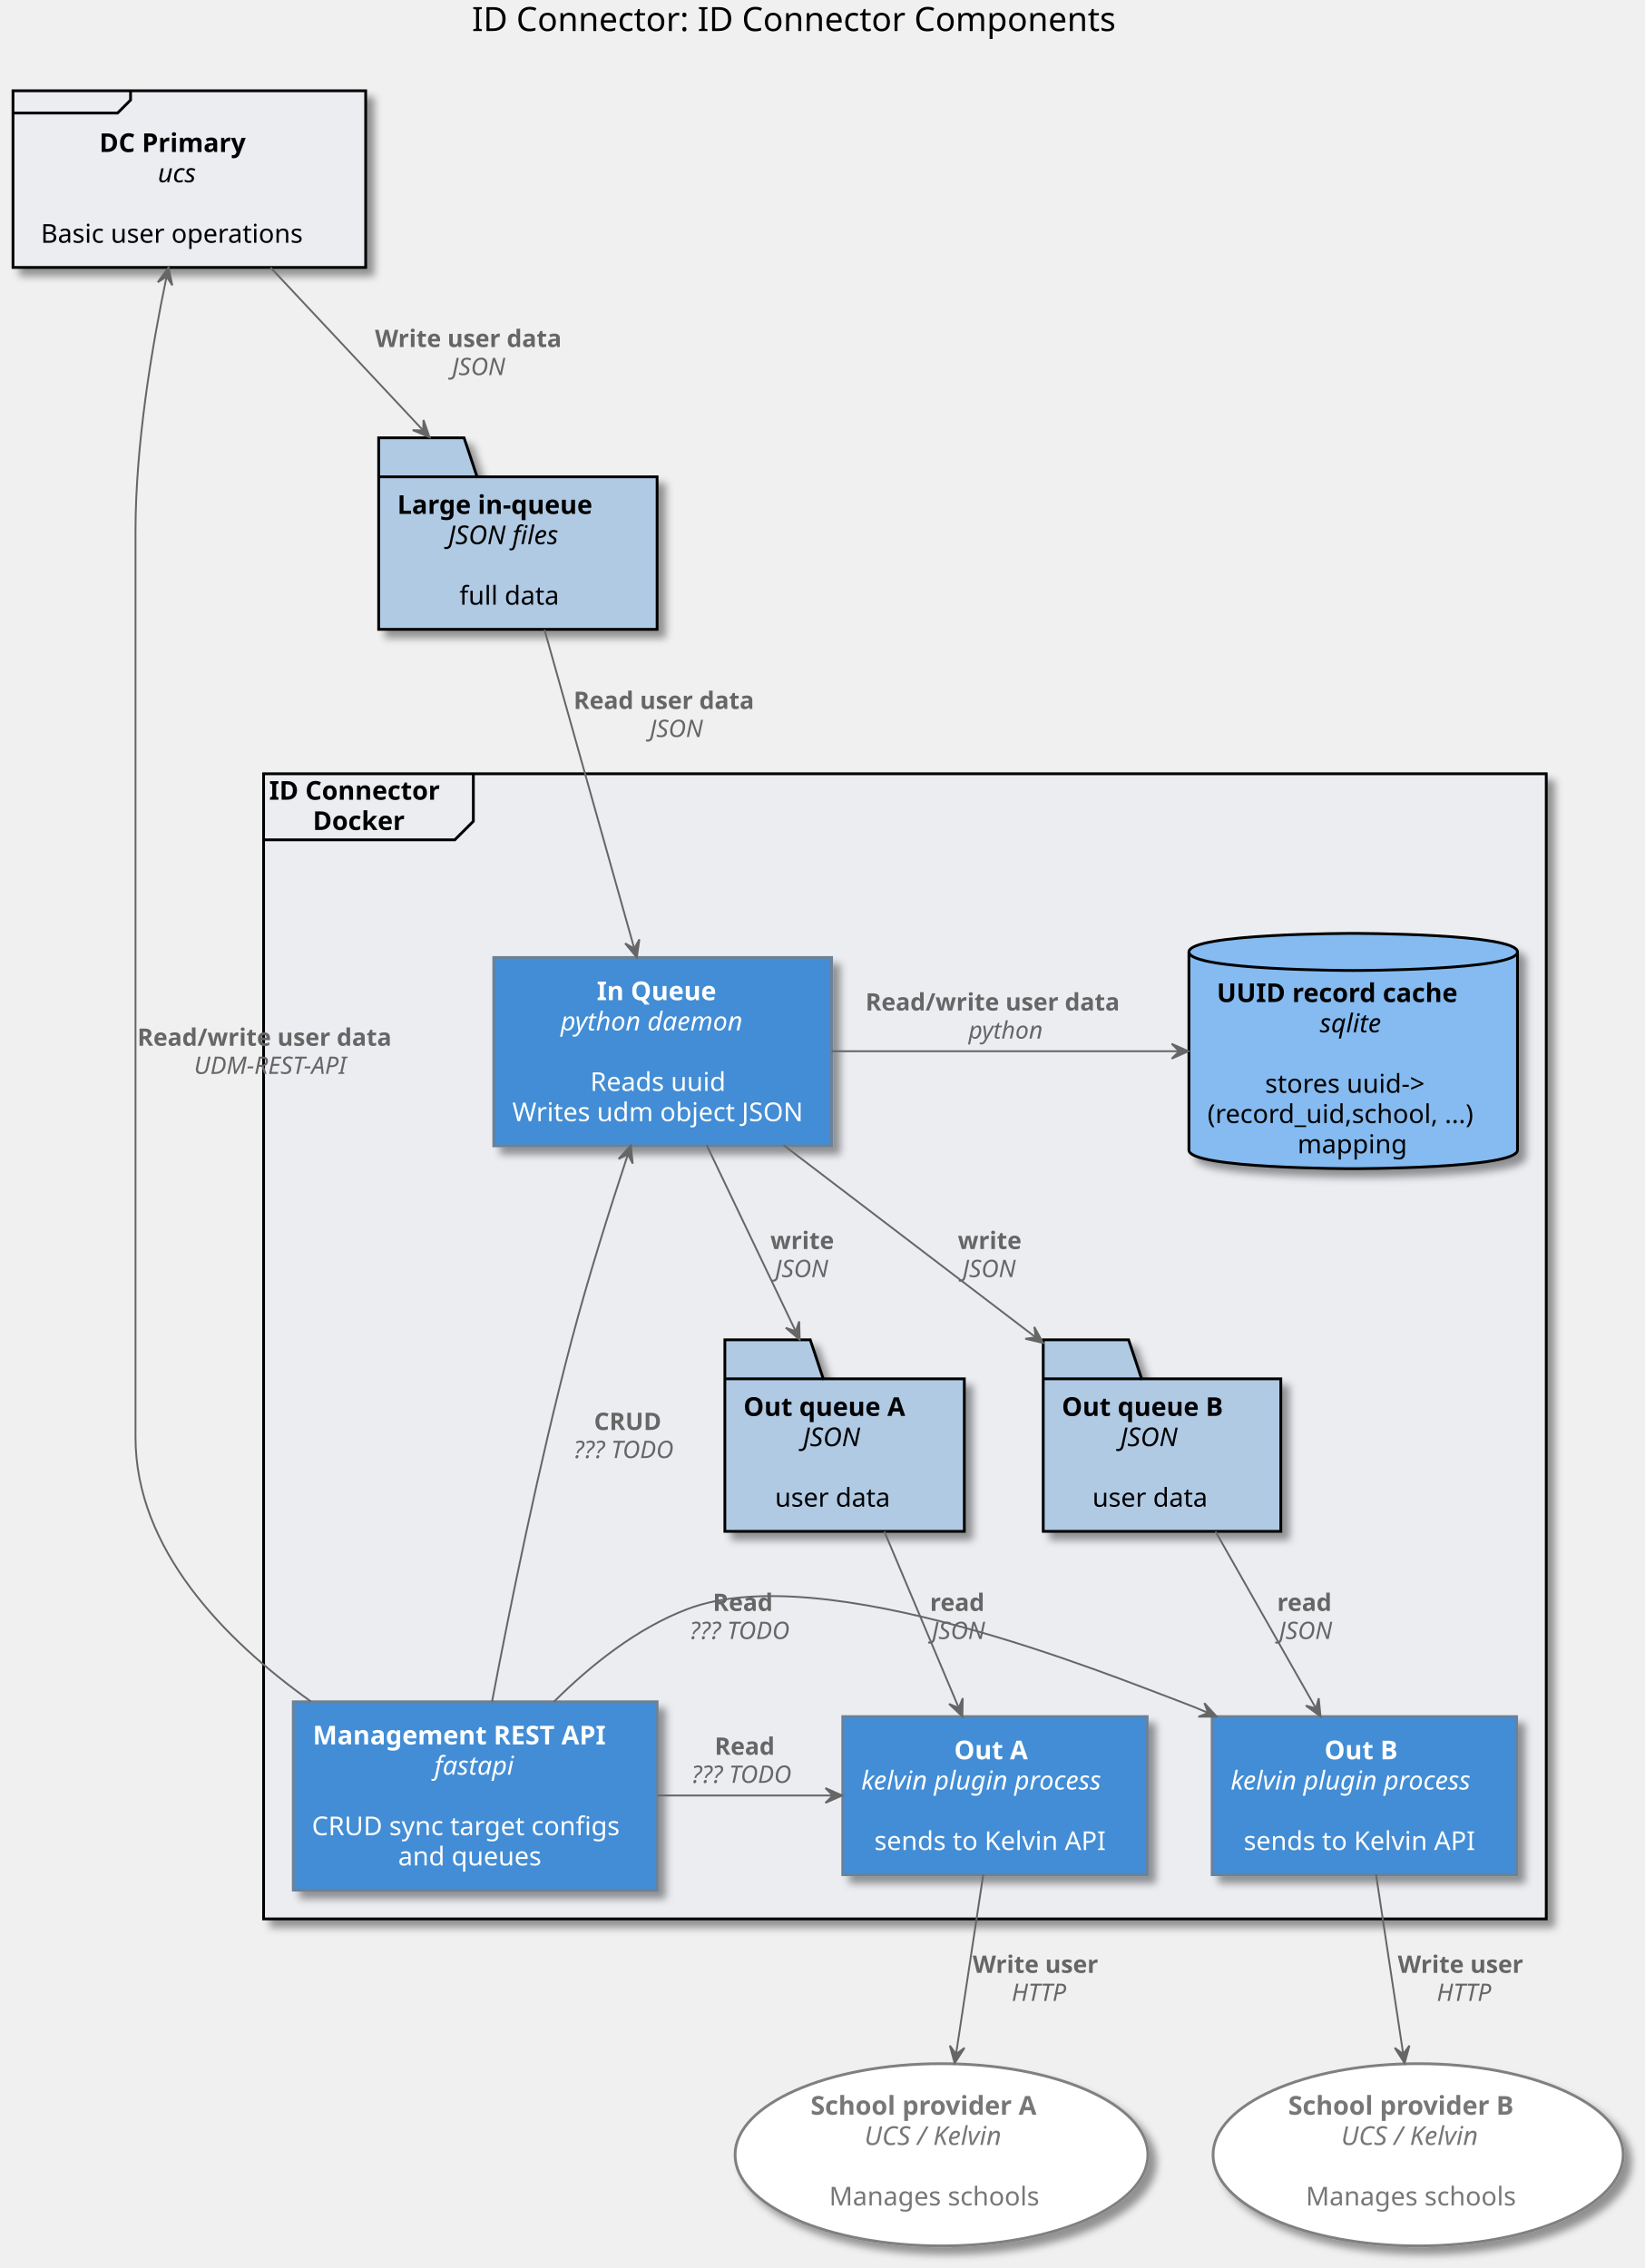
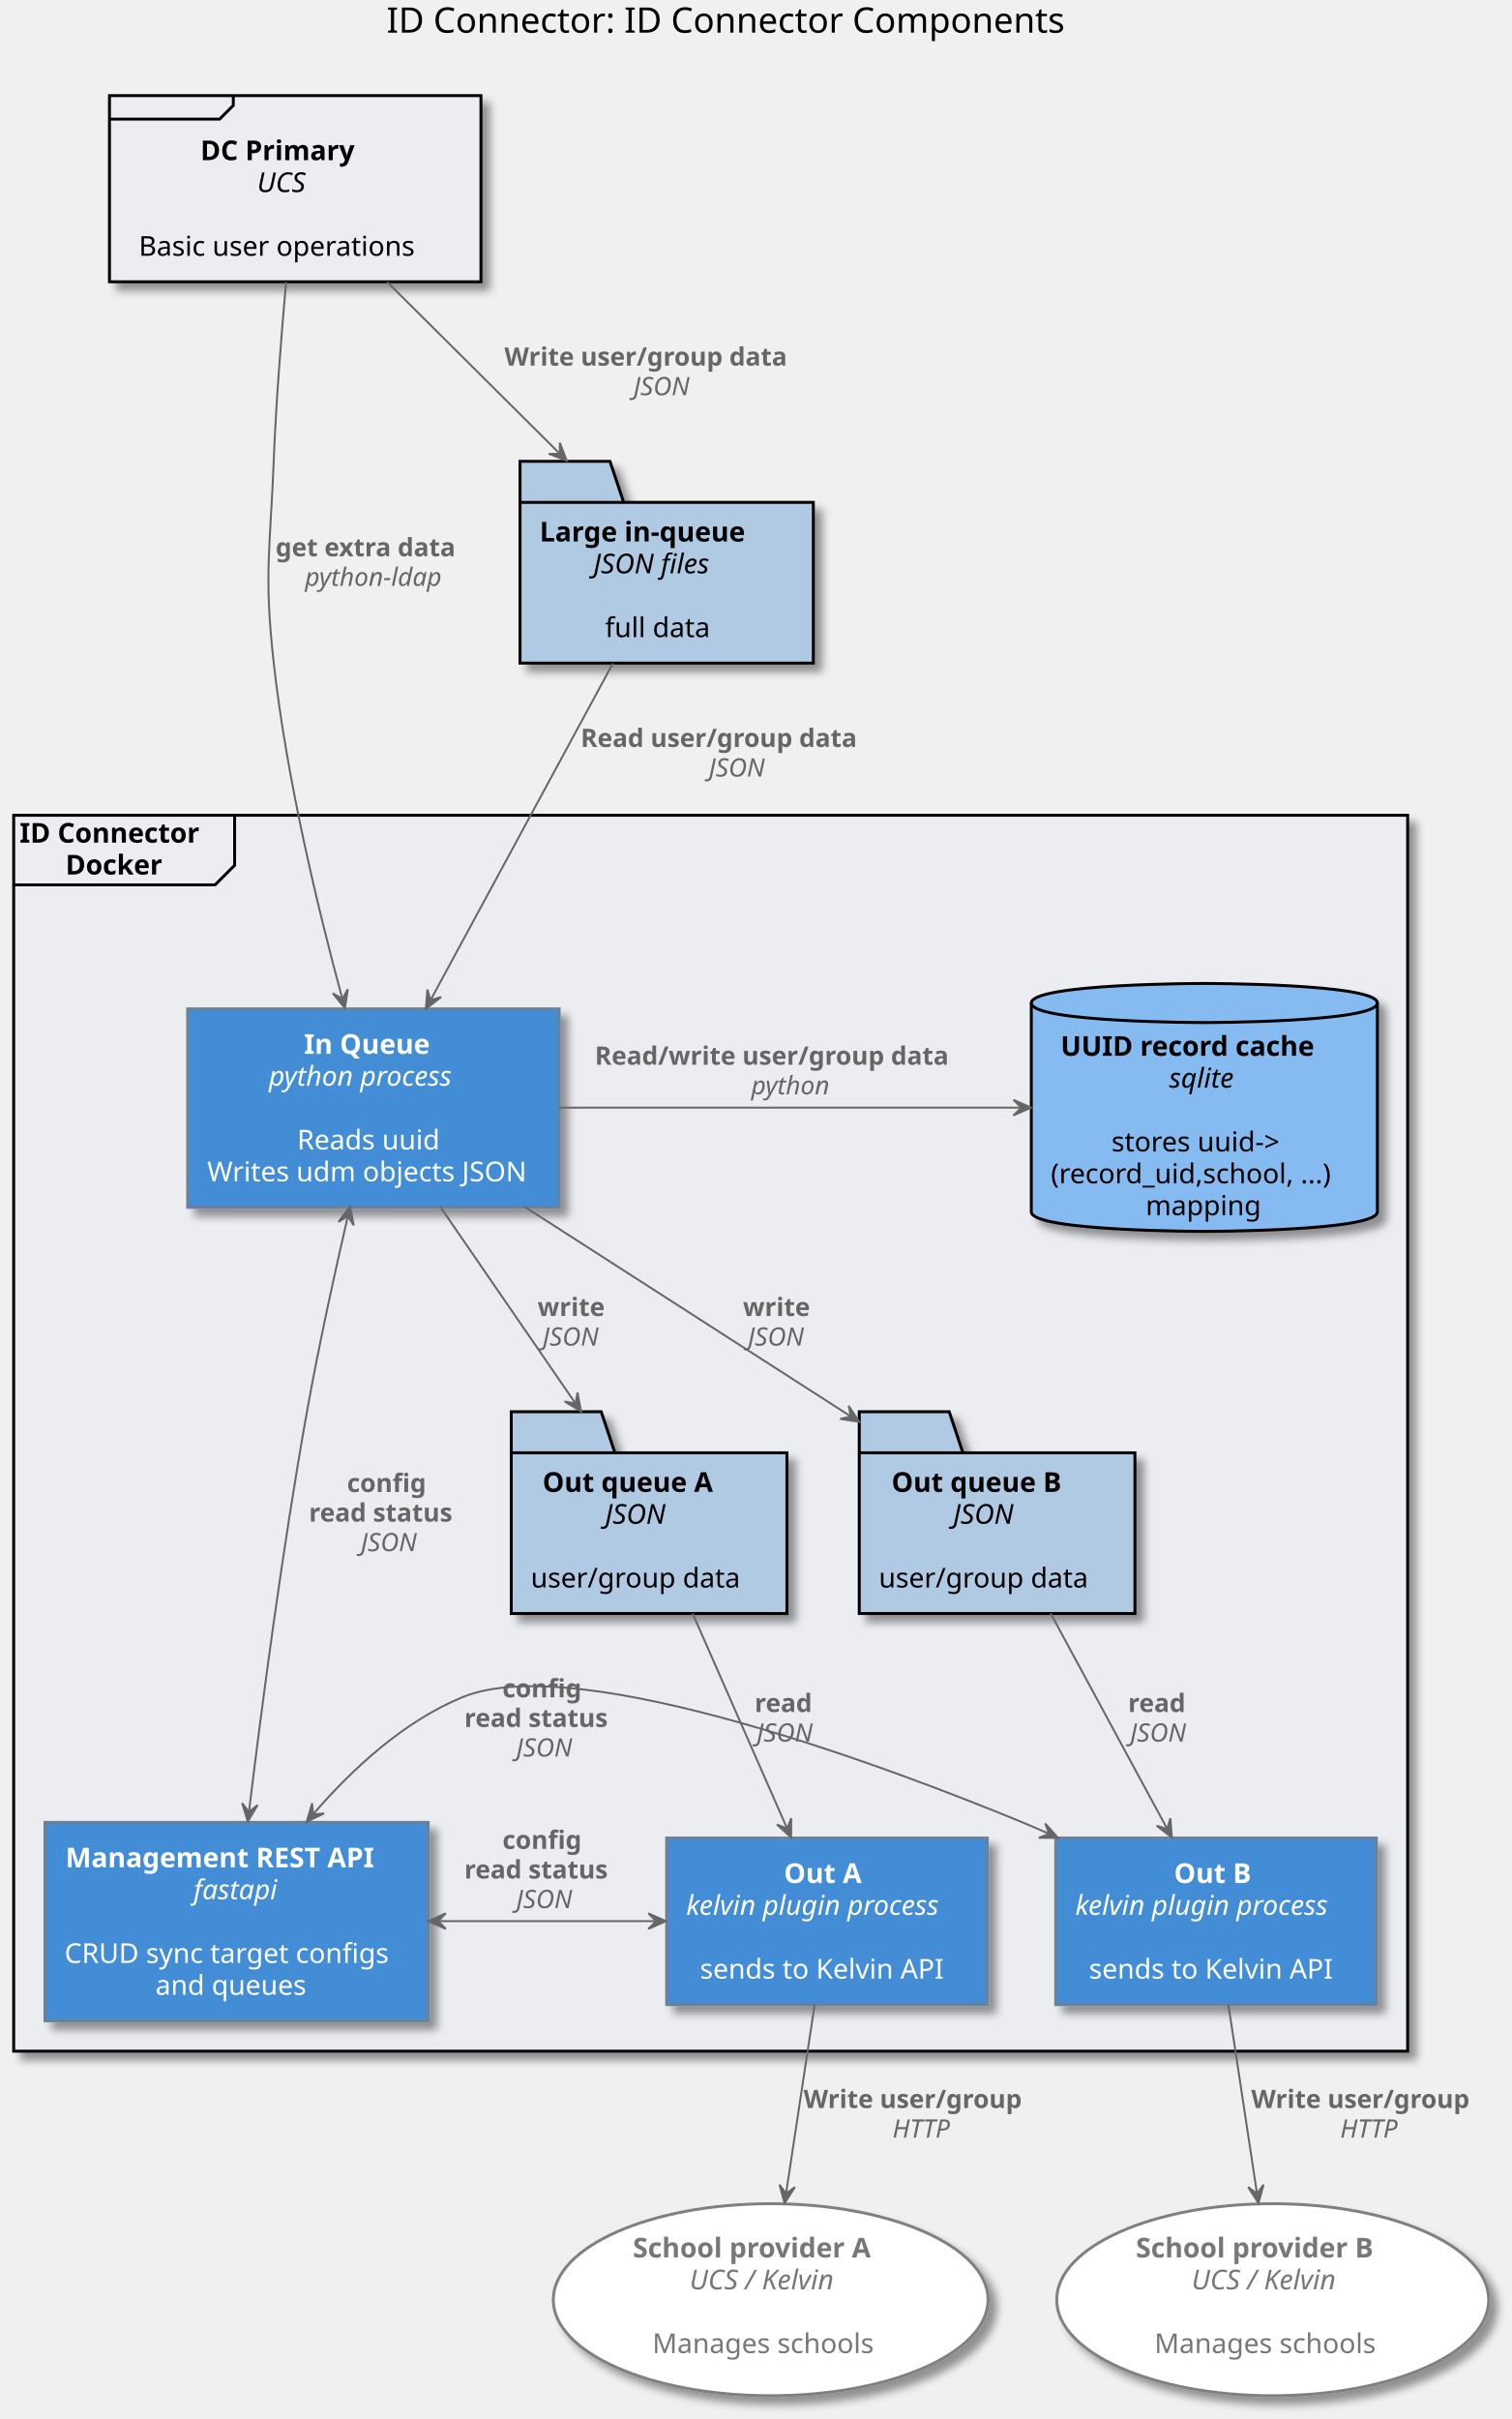
- <svg xmlns="http://www.w3.org/2000/svg" contentScriptType="application/ecmascript" contentStyleType="text/css" height="1222px" preserveAspectRatio="none" style="width:886px;height:1222px;background:#FFFFFF;" version="1.1" viewBox="0 0 886 1222" width="886px" zoomAndPan="magnify">
+ <svg xmlns="http://www.w3.org/2000/svg" contentScriptType="application/ecmascript" contentStyleType="text/css" height="1237px" preserveAspectRatio="none" style="width:773px;height:1237px;background:#FFFFFF;" version="1.1" viewBox="0 0 773 1237" width="773px" zoomAndPan="magnify">
  <defs>
-     <filter height="300%" id="ff1ib25z204vl" width="300%" x="-1" y="-1">
+     <filter height="300%" id="fjy5ja326inoq" width="300%" x="-1" y="-1">
      <feGaussianBlur result="blurOut" stdDeviation="2.0" />
      <feColorMatrix in="blurOut" result="blurOut2" type="matrix" values="0 0 0 0 0 0 0 0 0 0 0 0 0 0 0 0 0 0 .4 0" />
      <feOffset dx="4.0" dy="4.0" in="blurOut2" result="blurOut3" />
      <feBlend in="SourceGraphic" in2="blurOut3" mode="normal" />
    </filter>
  </defs>
  <g>
-     <text fill="#000000" font-family="sans-serif" font-size="18" lengthAdjust="spacing" textLength="365" x="254.23" y="16.708">ID Connector: ID Connector Components</text>
-     <text fill="#000000" font-family="sans-serif" font-size="18" lengthAdjust="spacing" textLength="0" x="439.73" y="37.661" />
-     <rect fill="#EBEDF1" filter="url(#ff1ib25z204vl)" height="617" style="stroke:#000000;stroke-width:1.5;" width="691" x="142" y="416.906" />
-     <path d="M255,416.906 L255,442.5 L245,452.5 L142,452.5 " fill="none" style="stroke:#000000;stroke-width:1.5;" />
-     <text fill="#000000" font-family="sans-serif" font-size="14" font-weight="bold" lengthAdjust="spacing" textLength="103" x="145" y="430.901">ID Connector</text>
-     <text fill="#000000" font-family="sans-serif" font-size="14" font-weight="bold" lengthAdjust="spacing" textLength="56" x="168.5" y="447.198">Docker</text>
-     <rect fill="#EBEDF1" filter="url(#ff1ib25z204vl)" height="95.188" style="stroke:#000000;stroke-width:1.5;" width="190" x="7" y="48.906" />
-     <path d="M70.333,48.906 L70.333,53.906 L63.333,60.906 L7,60.906 " fill="none" style="stroke:#000000;stroke-width:1.5;" />
-     <text fill="#000000" font-family="sans-serif" font-size="14" font-weight="bold" lengthAdjust="spacing" textLength="87" x="53.5" y="81.901">DC Primary</text>
-     <text fill="#000000" font-family="sans-serif" font-size="14" font-style="italic" lengthAdjust="spacing" textLength="24" x="85" y="98.198">ucs</text>
-     <text fill="#000000" font-family="sans-serif" font-size="14" lengthAdjust="spacing" textLength="0" x="99" y="114.495" />
-     <text fill="#000000" font-family="sans-serif" font-size="14" lengthAdjust="spacing" textLength="150" x="22" y="130.792">Basic user operations</text>
-     <rect fill="#438DD5" filter="url(#ff1ib25z204vl)" height="101.484" style="stroke:#6A8198;stroke-width:1.5;" width="196" x="158" y="916.906" />
-     <text fill="#FFFFFF" font-family="sans-serif" font-size="14" font-weight="bold" lengthAdjust="spacing" textLength="175" x="168.5" y="939.901">Management REST API</text>
-     <text fill="#FFFFFF" font-family="sans-serif" font-size="14" font-style="italic" lengthAdjust="spacing" textLength="44" x="234" y="956.198">fastapi</text>
-     <text fill="#FFFFFF" font-family="sans-serif" font-size="14" lengthAdjust="spacing" textLength="0" x="258" y="972.495" />
-     <text fill="#FFFFFF" font-family="sans-serif" font-size="14" lengthAdjust="spacing" textLength="176" x="168" y="988.792">CRUD sync target configs</text>
-     <text fill="#FFFFFF" font-family="sans-serif" font-size="14" lengthAdjust="spacing" textLength="83" x="214.5" y="1005.089">and queues</text>
-     <rect fill="#438DD5" filter="url(#ff1ib25z204vl)" height="101.484" style="stroke:#6A8198;stroke-width:1.5;" width="182" x="266" y="515.906" />
-     <text fill="#FFFFFF" font-family="sans-serif" font-size="14" font-weight="bold" lengthAdjust="spacing" textLength="71" x="321.5" y="538.901">In Queue</text>
-     <text fill="#FFFFFF" font-family="sans-serif" font-size="14" font-style="italic" lengthAdjust="spacing" textLength="110" x="302" y="555.198">python daemon</text>
-     <text fill="#FFFFFF" font-family="sans-serif" font-size="14" lengthAdjust="spacing" textLength="0" x="359" y="571.495" />
-     <text fill="#FFFFFF" font-family="sans-serif" font-size="14" lengthAdjust="spacing" textLength="78" x="318" y="587.792">Reads uuid</text>
-     <text fill="#FFFFFF" font-family="sans-serif" font-size="14" lengthAdjust="spacing" textLength="162" x="276" y="604.089">Writes udm object JSON</text>
-     <path d="M640.5,512.906 C640.5,502.906 729,502.906 729,502.906 C729,502.906 817.5,502.906 817.5,512.906 L817.5,619.688 C817.5,629.688 729,629.688 729,629.688 C729,629.688 640.5,629.688 640.5,619.688 L640.5,512.906 " fill="#85BBF0" filter="url(#ff1ib25z204vl)" style="stroke:#000000;stroke-width:1.5;" />
-     <path d="M640.5,512.906 C640.5,522.906 729,522.906 729,522.906 C729,522.906 817.5,522.906 817.5,512.906 " fill="none" style="stroke:#000000;stroke-width:1.5;" />
-     <text fill="#000000" font-family="sans-serif" font-size="14" font-weight="bold" lengthAdjust="spacing" textLength="147" x="655.5" y="539.901">UUID record cache</text>
-     <text fill="#000000" font-family="sans-serif" font-size="14" font-style="italic" lengthAdjust="spacing" textLength="36" x="711" y="556.198">sqlite</text>
-     <text fill="#000000" font-family="sans-serif" font-size="14" lengthAdjust="spacing" textLength="0" x="731" y="572.495" />
-     <text fill="#000000" font-family="sans-serif" font-size="14" lengthAdjust="spacing" textLength="95" x="681.5" y="588.792">stores uuid-&gt;</text>
-     <text fill="#000000" font-family="sans-serif" font-size="14" lengthAdjust="spacing" textLength="153" x="650.5" y="605.089">(record_uid,school, ...)</text>
-     <text fill="#000000" font-family="sans-serif" font-size="14" lengthAdjust="spacing" textLength="60" x="699" y="621.386">mapping</text>
-     <polygon fill="#B0CAE4" filter="url(#ff1ib25z204vl)" points="390.5,721.906,436.5,721.906,443.5,742.906,519.5,742.906,519.5,825.094,390.5,825.094,390.5,721.906" style="stroke:#000000;stroke-width:1.5;" />
-     <line style="stroke:#000000;stroke-width:1.5;" x1="390.5" x2="443.5" y1="742.906" y2="742.906" />
-     <text fill="#000000" font-family="sans-serif" font-size="14" font-weight="bold" lengthAdjust="spacing" textLength="99" x="400.5" y="762.901">Out queue A</text>
-     <text fill="#000000" font-family="sans-serif" font-size="14" font-style="italic" lengthAdjust="spacing" textLength="35" x="432.5" y="779.198">JSON</text>
-     <text fill="#000000" font-family="sans-serif" font-size="14" lengthAdjust="spacing" textLength="0" x="452" y="795.495" />
-     <text fill="#000000" font-family="sans-serif" font-size="14" lengthAdjust="spacing" textLength="65" x="417.5" y="811.792">user data</text>
-     <polygon fill="#B0CAE4" filter="url(#ff1ib25z204vl)" points="562,721.906,608,721.906,615,742.906,690,742.906,690,825.094,562,825.094,562,721.906" style="stroke:#000000;stroke-width:1.5;" />
-     <line style="stroke:#000000;stroke-width:1.5;" x1="562" x2="615" y1="742.906" y2="742.906" />
-     <text fill="#000000" font-family="sans-serif" font-size="14" font-weight="bold" lengthAdjust="spacing" textLength="98" x="572" y="762.901">Out queue B</text>
-     <text fill="#000000" font-family="sans-serif" font-size="14" font-style="italic" lengthAdjust="spacing" textLength="35" x="603.5" y="779.198">JSON</text>
-     <text fill="#000000" font-family="sans-serif" font-size="14" lengthAdjust="spacing" textLength="0" x="623" y="795.495" />
-     <text fill="#000000" font-family="sans-serif" font-size="14" lengthAdjust="spacing" textLength="65" x="588.5" y="811.792">user data</text>
-     <rect fill="#438DD5" filter="url(#ff1ib25z204vl)" height="85.188" style="stroke:#6A8198;stroke-width:1.5;" width="164" x="653" y="924.906" />
-     <text fill="#FFFFFF" font-family="sans-serif" font-size="14" font-weight="bold" lengthAdjust="spacing" textLength="43" x="713.5" y="947.901">Out B</text>
-     <text fill="#FFFFFF" font-family="sans-serif" font-size="14" font-style="italic" lengthAdjust="spacing" textLength="144" x="663" y="964.198">kelvin plugin process</text>
-     <text fill="#FFFFFF" font-family="sans-serif" font-size="14" lengthAdjust="spacing" textLength="0" x="737" y="980.495" />
-     <text fill="#FFFFFF" font-family="sans-serif" font-size="14" lengthAdjust="spacing" textLength="130" x="670" y="996.792">sends to Kelvin API</text>
-     <rect fill="#438DD5" filter="url(#ff1ib25z204vl)" height="85.188" style="stroke:#6A8198;stroke-width:1.5;" width="164" x="454" y="924.906" />
-     <text fill="#FFFFFF" font-family="sans-serif" font-size="14" font-weight="bold" lengthAdjust="spacing" textLength="44" x="514" y="947.901">Out A</text>
-     <text fill="#FFFFFF" font-family="sans-serif" font-size="14" font-style="italic" lengthAdjust="spacing" textLength="144" x="464" y="964.198">kelvin plugin process</text>
-     <text fill="#FFFFFF" font-family="sans-serif" font-size="14" lengthAdjust="spacing" textLength="0" x="538" y="980.495" />
-     <text fill="#FFFFFF" font-family="sans-serif" font-size="14" lengthAdjust="spacing" textLength="130" x="471" y="996.792">sends to Kelvin API</text>
-     <polygon fill="#B0CAE4" filter="url(#ff1ib25z204vl)" points="204,235.906,250,235.906,257,256.906,354,256.906,354,339.094,204,339.094,204,235.906" style="stroke:#000000;stroke-width:1.5;" />
-     <line style="stroke:#000000;stroke-width:1.5;" x1="204" x2="257" y1="256.906" y2="256.906" />
-     <text fill="#000000" font-family="sans-serif" font-size="14" font-weight="bold" lengthAdjust="spacing" textLength="120" x="214" y="276.901">Large in-queue</text>
-     <text fill="#000000" font-family="sans-serif" font-size="14" font-style="italic" lengthAdjust="spacing" textLength="65" x="241.5" y="293.198">JSON files</text>
-     <text fill="#000000" font-family="sans-serif" font-size="14" lengthAdjust="spacing" textLength="0" x="276" y="309.495" />
-     <text fill="#000000" font-family="sans-serif" font-size="14" lengthAdjust="spacing" textLength="53" x="247.5" y="325.792">full data</text>
-     <ellipse cx="507.187" cy="1161.001" fill="#FFFFFF" filter="url(#ff1ib25z204vl)" rx="111.187" ry="49.094" style="stroke:#808080;stroke-width:1.5;" />
-     <text fill="#777777" font-family="sans-serif" font-size="14" font-weight="bold" lengthAdjust="spacing" textLength="141" x="436.687" y="1139.402">School provider A</text>
-     <text fill="#777777" font-family="sans-serif" font-size="14" font-style="italic" lengthAdjust="spacing" textLength="83" x="465.687" y="1155.699">UCS / Kelvin</text>
-     <text fill="#777777" font-family="sans-serif" font-size="14" lengthAdjust="spacing" textLength="0" x="509.187" y="1171.996" />
-     <text fill="#777777" font-family="sans-serif" font-size="14" lengthAdjust="spacing" textLength="121" x="446.687" y="1188.293">Manages schools</text>
-     <ellipse cx="763.98" cy="1161.001" fill="#FFFFFF" filter="url(#ff1ib25z204vl)" rx="110.48" ry="49.094" style="stroke:#808080;stroke-width:1.5;" />
-     <text fill="#777777" font-family="sans-serif" font-size="14" font-weight="bold" lengthAdjust="spacing" textLength="140" x="693.98" y="1139.402">School provider B</text>
-     <text fill="#777777" font-family="sans-serif" font-size="14" font-style="italic" lengthAdjust="spacing" textLength="83" x="722.48" y="1155.699">UCS / Kelvin</text>
-     <text fill="#777777" font-family="sans-serif" font-size="14" lengthAdjust="spacing" textLength="0" x="765.98" y="1171.996" />
-     <text fill="#777777" font-family="sans-serif" font-size="14" lengthAdjust="spacing" textLength="121" x="703.48" y="1188.293">Manages schools</text>
-     <path d="M145.75,144.126 C170.64,170.696 201.93,204.106 227.93,231.876 " fill="none" id="primary-to-large_queue" style="stroke:#666666;stroke-width:1.0;" />
-     <polygon fill="#666666" points="231.4,235.586,228.164,226.284,227.981,231.938,222.327,231.755,231.4,235.586" style="stroke:#666666;stroke-width:1.0;" />
-     <text fill="#666666" font-family="sans-serif" font-size="13" font-weight="bold" lengthAdjust="spacing" textLength="115" x="202" y="186.973">Write user data</text>
-     <text fill="#666666" font-family="sans-serif" font-size="13" font-style="italic" lengthAdjust="spacing" textLength="32" x="243.5" y="202.106">JSON</text>
-     <path d="M293.31,339.216 C307,387.836 327.59,460.956 341.62,510.806 " fill="none" id="large_queue-to-daemon" style="stroke:#666666;stroke-width:1.0;" />
-     <polygon fill="#666666" points="343.05,515.856,344.458,506.109,341.693,511.044,336.758,508.279,343.05,515.856" style="stroke:#666666;stroke-width:1.0;" />
-     <text fill="#666666" font-family="sans-serif" font-size="13" font-weight="bold" lengthAdjust="spacing" textLength="114" x="309" y="381.973">Read user data</text>
-     <text fill="#666666" font-family="sans-serif" font-size="13" font-style="italic" lengthAdjust="spacing" textLength="32" x="350" y="397.106">JSON</text>
-     <path d="M448,566.406 C504.79,566.406 577.74,566.406 635.07,566.406 " fill="none" id="daemon-to-sqlite" style="stroke:#666666;stroke-width:1.0;" />
-     <polygon fill="#666666" points="640.22,566.406,631.22,562.406,635.22,566.406,631.22,570.406,640.22,566.406" style="stroke:#666666;stroke-width:1.0;" />
-     <text fill="#666666" font-family="sans-serif" font-size="13" font-weight="bold" lengthAdjust="spacing" textLength="156" x="466.25" y="544.473">Read/write user data</text>
-     <text fill="#666666" font-family="sans-serif" font-size="13" font-style="italic" lengthAdjust="spacing" textLength="45" x="521.75" y="559.606">python</text>
-     <path d="M380.72,617.026 C395.19,647.296 413.71,686.036 428.64,717.266 " fill="none" id="daemon-to-out_queue_a" style="stroke:#666666;stroke-width:1.0;" />
-     <polygon fill="#666666" points="430.81,721.816,430.539,711.971,428.654,717.305,423.32,715.42,430.81,721.816" style="stroke:#666666;stroke-width:1.0;" />
-     <text fill="#666666" font-family="sans-serif" font-size="13" font-weight="bold" lengthAdjust="spacing" textLength="37" x="415" y="672.973">write</text>
-     <text fill="#666666" font-family="sans-serif" font-size="13" font-style="italic" lengthAdjust="spacing" textLength="32" x="417.5" y="688.106">JSON</text>
-     <path d="M422.12,617.026 C463.24,648.366 516.28,688.786 557.95,720.546 " fill="none" id="daemon-to-out_queue_b" style="stroke:#666666;stroke-width:1.0;" />
-     <polygon fill="#666666" points="561.95,723.596,557.204,714.966,557.969,720.571,552.364,721.336,561.95,723.596" style="stroke:#666666;stroke-width:1.0;" />
-     <text fill="#666666" font-family="sans-serif" font-size="13" font-weight="bold" lengthAdjust="spacing" textLength="37" x="516" y="672.973">write</text>
-     <text fill="#666666" font-family="sans-serif" font-size="13" font-style="italic" lengthAdjust="spacing" textLength="32" x="518.5" y="688.106">JSON</text>
-     <path d="M476.39,825.106 C488.79,854.506 504.3,891.276 516.39,919.936 " fill="none" id="out_queue_a-to-out_a" style="stroke:#666666;stroke-width:1.0;" />
-     <polygon fill="#666666" points="518.46,924.826,518.654,914.979,516.52,920.218,511.281,918.084,518.46,924.826" style="stroke:#666666;stroke-width:1.0;" />
-     <text fill="#666666" font-family="sans-serif" font-size="13" font-weight="bold" lengthAdjust="spacing" textLength="34" x="501" y="867.973">read</text>
-     <text fill="#666666" font-family="sans-serif" font-size="13" font-style="italic" lengthAdjust="spacing" textLength="32" x="502" y="883.106">JSON</text>
-     <path d="M654.78,825.106 C671.54,854.636 692.52,891.576 708.82,920.286 " fill="none" id="out_queue_b-to-out_b" style="stroke:#666666;stroke-width:1.0;" />
-     <polygon fill="#666666" points="711.39,924.826,710.429,915.024,708.923,920.477,703.47,918.971,711.39,924.826" style="stroke:#666666;stroke-width:1.0;" />
-     <text fill="#666666" font-family="sans-serif" font-size="13" font-weight="bold" lengthAdjust="spacing" textLength="34" x="688" y="867.973">read</text>
-     <text fill="#666666" font-family="sans-serif" font-size="13" font-style="italic" lengthAdjust="spacing" textLength="32" x="689" y="883.106">JSON</text>
-     <path d="M529.71,1009.956 C525.42,1038.246 519.72,1075.936 515.09,1106.456 " fill="none" id="out_a-to-school_provider_a" style="stroke:#666666;stroke-width:1.0;" />
-     <polygon fill="#666666" points="514.3,1111.676,519.617,1103.386,515.057,1106.734,511.709,1102.174,514.3,1111.676" style="stroke:#666666;stroke-width:1.0;" />
-     <text fill="#666666" font-family="sans-serif" font-size="13" font-weight="bold" lengthAdjust="spacing" textLength="76" x="524" y="1062.973">Write user</text>
-     <text fill="#666666" font-family="sans-serif" font-size="13" font-style="italic" lengthAdjust="spacing" textLength="34" x="545" y="1078.106">HTTP</text>
-     <path d="M741.29,1009.956 C745.58,1038.246 751.28,1075.936 755.91,1106.456 " fill="none" id="out_b-to-school_provider_b" style="stroke:#666666;stroke-width:1.0;" />
-     <polygon fill="#666666" points="756.7,1111.676,759.291,1102.174,755.943,1106.734,751.383,1103.386,756.7,1111.676" style="stroke:#666666;stroke-width:1.0;" />
-     <text fill="#666666" font-family="sans-serif" font-size="13" font-weight="bold" lengthAdjust="spacing" textLength="76" x="753" y="1062.973">Write user</text>
-     <text fill="#666666" font-family="sans-serif" font-size="13" font-style="italic" lengthAdjust="spacing" textLength="34" x="774" y="1078.106">HTTP</text>
-     <path d="M338.2,622.166 C328.48,651.536 316.83,688.476 308,721.906 C290.32,788.826 274.48,867.266 265.06,916.896 " fill="none" id="daemon-backto-management_api" style="stroke:#666666;stroke-width:1.0;" />
-     <polygon fill="#666666" points="339.87,617.146,333.242,624.432,338.297,621.893,340.836,626.948,339.87,617.146" style="stroke:#666666;stroke-width:1.0;" />
-     <text fill="#666666" font-family="sans-serif" font-size="13" font-weight="bold" lengthAdjust="spacing" textLength="41" x="320" y="770.473">CRUD</text>
-     <text fill="#666666" font-family="sans-serif" font-size="13" font-style="italic" lengthAdjust="spacing" textLength="63" x="309" y="785.606">??? TODO</text>
-     <path d="M354.32,967.406 C385.01,967.406 418.63,967.406 448.52,967.406 " fill="none" id="management_api-to-out_a" style="stroke:#666666;stroke-width:1.0;" />
-     <polygon fill="#666666" points="453.67,967.406,444.67,963.406,448.67,967.406,444.67,971.406,453.67,967.406" style="stroke:#666666;stroke-width:1.0;" />
-     <text fill="#666666" font-family="sans-serif" font-size="13" font-weight="bold" lengthAdjust="spacing" textLength="38" x="385" y="945.473">Read</text>
-     <text fill="#666666" font-family="sans-serif" font-size="13" font-style="italic" lengthAdjust="spacing" textLength="63" x="372.5" y="960.606">??? TODO</text>
-     <path d="M298.41,916.896 C318.08,897.336 343.15,877.206 370.5,866.906 C444.02,839.216 597.6,902.536 636,916.906 C640.81,918.706 645.69,920.676 650.58,922.766 " fill="none" id="management_api-to-out_b" style="stroke:#666666;stroke-width:1.0;" />
-     <polygon fill="#666666" points="655.46,924.896,648.809,917.632,650.877,922.897,645.611,924.965,655.46,924.896" style="stroke:#666666;stroke-width:1.0;" />
-     <text fill="#666666" font-family="sans-serif" font-size="13" font-weight="bold" lengthAdjust="spacing" textLength="38" x="384" y="867.973">Read</text>
-     <text fill="#666666" font-family="sans-serif" font-size="13" font-style="italic" lengthAdjust="spacing" textLength="63" x="371.5" y="883.106">??? TODO</text>
-     <path d="M89.73,149.096 C81.82,186.896 73,239.546 73,286.406 C73,286.406 73,286.406 73,774.406 C73,834.616 120.74,883.406 167.45,916.736 " fill="none" id="primary-backto-management_api" style="stroke:#666666;stroke-width:1.0;" />
-     <polygon fill="#666666" points="90.79,144.096,84.999,152.063,89.746,148.986,92.823,153.733,90.79,144.096" style="stroke:#666666;stroke-width:1.0;" />
-     <text fill="#666666" font-family="sans-serif" font-size="13" font-weight="bold" lengthAdjust="spacing" textLength="156" x="74" y="563.473">Read/write user data</text>
-     <text fill="#666666" font-family="sans-serif" font-size="13" font-style="italic" lengthAdjust="spacing" textLength="95" x="104.5" y="578.606">UDM-REST-API</text>
+     <text fill="#000000" font-family="sans-serif" font-size="18" lengthAdjust="spacing" textLength="365" x="197.73" y="16.708">ID Connector: ID Connector Components</text>
+     <text fill="#000000" font-family="sans-serif" font-size="18" lengthAdjust="spacing" textLength="0" x="383.23" y="37.661" />
+     <rect fill="#EBEDF1" filter="url(#fjy5ja326inoq)" height="632" style="stroke:#000000;stroke-width:1.5;" width="713" x="7" y="416.906" />
+     <path d="M120,416.906 L120,442.5 L110,452.5 L7,452.5 " fill="none" style="stroke:#000000;stroke-width:1.5;" />
+     <text fill="#000000" font-family="sans-serif" font-size="14" font-weight="bold" lengthAdjust="spacing" textLength="103" x="10" y="430.901">ID Connector</text>
+     <text fill="#000000" font-family="sans-serif" font-size="14" font-weight="bold" lengthAdjust="spacing" textLength="56" x="33.5" y="447.198">Docker</text>
+     <rect fill="#EBEDF1" filter="url(#fjy5ja326inoq)" height="95.188" style="stroke:#000000;stroke-width:1.5;" width="190" x="56" y="48.906" />
+     <path d="M119.333,48.906 L119.333,53.906 L112.333,60.906 L56,60.906 " fill="none" style="stroke:#000000;stroke-width:1.5;" />
+     <text fill="#000000" font-family="sans-serif" font-size="14" font-weight="bold" lengthAdjust="spacing" textLength="87" x="102.5" y="81.901">DC Primary</text>
+     <text fill="#000000" font-family="sans-serif" font-size="14" font-style="italic" lengthAdjust="spacing" textLength="29" x="131.5" y="98.198">UCS</text>
+     <text fill="#000000" font-family="sans-serif" font-size="14" lengthAdjust="spacing" textLength="0" x="148" y="114.495" />
+     <text fill="#000000" font-family="sans-serif" font-size="14" lengthAdjust="spacing" textLength="150" x="71" y="130.792">Basic user operations</text>
+     <rect fill="#438DD5" filter="url(#fjy5ja326inoq)" height="101.484" style="stroke:#6A8198;stroke-width:1.5;" width="196" x="23" y="931.906" />
+     <text fill="#FFFFFF" font-family="sans-serif" font-size="14" font-weight="bold" lengthAdjust="spacing" textLength="175" x="33.5" y="954.901">Management REST API</text>
+     <text fill="#FFFFFF" font-family="sans-serif" font-size="14" font-style="italic" lengthAdjust="spacing" textLength="44" x="99" y="971.198">fastapi</text>
+     <text fill="#FFFFFF" font-family="sans-serif" font-size="14" lengthAdjust="spacing" textLength="0" x="123" y="987.495" />
+     <text fill="#FFFFFF" font-family="sans-serif" font-size="14" lengthAdjust="spacing" textLength="176" x="33" y="1003.792">CRUD sync target configs</text>
+     <text fill="#FFFFFF" font-family="sans-serif" font-size="14" lengthAdjust="spacing" textLength="83" x="79.5" y="1020.089">and queues</text>
+     <rect fill="#438DD5" filter="url(#fjy5ja326inoq)" height="101.484" style="stroke:#6A8198;stroke-width:1.5;" width="190" x="96" y="515.906" />
+     <text fill="#FFFFFF" font-family="sans-serif" font-size="14" font-weight="bold" lengthAdjust="spacing" textLength="71" x="155.5" y="538.901">In Queue</text>
+     <text fill="#FFFFFF" font-family="sans-serif" font-size="14" font-style="italic" lengthAdjust="spacing" textLength="107" x="137.5" y="555.198">python process</text>
+     <text fill="#FFFFFF" font-family="sans-serif" font-size="14" lengthAdjust="spacing" textLength="0" x="193" y="571.495" />
+     <text fill="#FFFFFF" font-family="sans-serif" font-size="14" lengthAdjust="spacing" textLength="78" x="152" y="587.792">Reads uuid</text>
+     <text fill="#FFFFFF" font-family="sans-serif" font-size="14" lengthAdjust="spacing" textLength="170" x="106" y="604.089">Writes udm objects JSON</text>
+     <path d="M527.5,512.906 C527.5,502.906 616,502.906 616,502.906 C616,502.906 704.5,502.906 704.5,512.906 L704.5,619.688 C704.5,629.688 616,629.688 616,629.688 C616,629.688 527.5,629.688 527.5,619.688 L527.5,512.906 " fill="#85BBF0" filter="url(#fjy5ja326inoq)" style="stroke:#000000;stroke-width:1.5;" />
+     <path d="M527.5,512.906 C527.5,522.906 616,522.906 616,522.906 C616,522.906 704.5,522.906 704.5,512.906 " fill="none" style="stroke:#000000;stroke-width:1.5;" />
+     <text fill="#000000" font-family="sans-serif" font-size="14" font-weight="bold" lengthAdjust="spacing" textLength="147" x="542.5" y="539.901">UUID record cache</text>
+     <text fill="#000000" font-family="sans-serif" font-size="14" font-style="italic" lengthAdjust="spacing" textLength="36" x="598" y="556.198">sqlite</text>
+     <text fill="#000000" font-family="sans-serif" font-size="14" lengthAdjust="spacing" textLength="0" x="618" y="572.495" />
+     <text fill="#000000" font-family="sans-serif" font-size="14" lengthAdjust="spacing" textLength="95" x="568.5" y="588.792">stores uuid-&gt;</text>
+     <text fill="#000000" font-family="sans-serif" font-size="14" lengthAdjust="spacing" textLength="153" x="537.5" y="605.089">(record_uid,school, ...)</text>
+     <text fill="#000000" font-family="sans-serif" font-size="14" lengthAdjust="spacing" textLength="60" x="586" y="621.386">mapping</text>
+     <polygon fill="#B0CAE4" filter="url(#fjy5ja326inoq)" points="261.5,721.906,307.5,721.906,314.5,742.906,402.5,742.906,402.5,825.094,261.5,825.094,261.5,721.906" style="stroke:#000000;stroke-width:1.5;" />
+     <line style="stroke:#000000;stroke-width:1.5;" x1="261.5" x2="314.5" y1="742.906" y2="742.906" />
+     <text fill="#000000" font-family="sans-serif" font-size="14" font-weight="bold" lengthAdjust="spacing" textLength="99" x="277.5" y="762.901">Out queue A</text>
+     <text fill="#000000" font-family="sans-serif" font-size="14" font-style="italic" lengthAdjust="spacing" textLength="35" x="309.5" y="779.198">JSON</text>
+     <text fill="#000000" font-family="sans-serif" font-size="14" lengthAdjust="spacing" textLength="0" x="329" y="795.495" />
+     <text fill="#000000" font-family="sans-serif" font-size="14" lengthAdjust="spacing" textLength="111" x="271.5" y="811.792">user/group data</text>
+     <polygon fill="#B0CAE4" filter="url(#fjy5ja326inoq)" points="439.5,721.906,485.5,721.906,492.5,742.906,580.5,742.906,580.5,825.094,439.5,825.094,439.5,721.906" style="stroke:#000000;stroke-width:1.5;" />
+     <line style="stroke:#000000;stroke-width:1.5;" x1="439.5" x2="492.5" y1="742.906" y2="742.906" />
+     <text fill="#000000" font-family="sans-serif" font-size="14" font-weight="bold" lengthAdjust="spacing" textLength="98" x="456" y="762.901">Out queue B</text>
+     <text fill="#000000" font-family="sans-serif" font-size="14" font-style="italic" lengthAdjust="spacing" textLength="35" x="487.5" y="779.198">JSON</text>
+     <text fill="#000000" font-family="sans-serif" font-size="14" lengthAdjust="spacing" textLength="0" x="507" y="795.495" />
+     <text fill="#000000" font-family="sans-serif" font-size="14" lengthAdjust="spacing" textLength="111" x="449.5" y="811.792">user/group data</text>
+     <rect fill="#438DD5" filter="url(#fjy5ja326inoq)" height="85.188" style="stroke:#6A8198;stroke-width:1.5;" width="164" x="540" y="939.906" />
+     <text fill="#FFFFFF" font-family="sans-serif" font-size="14" font-weight="bold" lengthAdjust="spacing" textLength="43" x="600.5" y="962.901">Out B</text>
+     <text fill="#FFFFFF" font-family="sans-serif" font-size="14" font-style="italic" lengthAdjust="spacing" textLength="144" x="550" y="979.198">kelvin plugin process</text>
+     <text fill="#FFFFFF" font-family="sans-serif" font-size="14" lengthAdjust="spacing" textLength="0" x="624" y="995.495" />
+     <text fill="#FFFFFF" font-family="sans-serif" font-size="14" lengthAdjust="spacing" textLength="130" x="557" y="1011.792">sends to Kelvin API</text>
+     <rect fill="#438DD5" filter="url(#fjy5ja326inoq)" height="85.188" style="stroke:#6A8198;stroke-width:1.5;" width="164" x="341" y="939.906" />
+     <text fill="#FFFFFF" font-family="sans-serif" font-size="14" font-weight="bold" lengthAdjust="spacing" textLength="44" x="401" y="962.901">Out A</text>
+     <text fill="#FFFFFF" font-family="sans-serif" font-size="14" font-style="italic" lengthAdjust="spacing" textLength="144" x="351" y="979.198">kelvin plugin process</text>
+     <text fill="#FFFFFF" font-family="sans-serif" font-size="14" lengthAdjust="spacing" textLength="0" x="425" y="995.495" />
+     <text fill="#FFFFFF" font-family="sans-serif" font-size="14" lengthAdjust="spacing" textLength="130" x="358" y="1011.792">sends to Kelvin API</text>
+     <polygon fill="#B0CAE4" filter="url(#fjy5ja326inoq)" points="266,235.906,312,235.906,319,256.906,416,256.906,416,339.094,266,339.094,266,235.906" style="stroke:#000000;stroke-width:1.5;" />
+     <line style="stroke:#000000;stroke-width:1.5;" x1="266" x2="319" y1="256.906" y2="256.906" />
+     <text fill="#000000" font-family="sans-serif" font-size="14" font-weight="bold" lengthAdjust="spacing" textLength="120" x="276" y="276.901">Large in-queue</text>
+     <text fill="#000000" font-family="sans-serif" font-size="14" font-style="italic" lengthAdjust="spacing" textLength="65" x="303.5" y="293.198">JSON files</text>
+     <text fill="#000000" font-family="sans-serif" font-size="14" lengthAdjust="spacing" textLength="0" x="338" y="309.495" />
+     <text fill="#000000" font-family="sans-serif" font-size="14" lengthAdjust="spacing" textLength="53" x="309.5" y="325.792">full data</text>
+     <ellipse cx="394.187" cy="1176.001" fill="#FFFFFF" filter="url(#fjy5ja326inoq)" rx="111.187" ry="49.094" style="stroke:#808080;stroke-width:1.5;" />
+     <text fill="#777777" font-family="sans-serif" font-size="14" font-weight="bold" lengthAdjust="spacing" textLength="141" x="323.687" y="1154.402">School provider A</text>
+     <text fill="#777777" font-family="sans-serif" font-size="14" font-style="italic" lengthAdjust="spacing" textLength="83" x="352.687" y="1170.699">UCS / Kelvin</text>
+     <text fill="#777777" font-family="sans-serif" font-size="14" lengthAdjust="spacing" textLength="0" x="396.187" y="1186.996" />
+     <text fill="#777777" font-family="sans-serif" font-size="14" lengthAdjust="spacing" textLength="121" x="333.687" y="1203.293">Manages schools</text>
+     <ellipse cx="650.98" cy="1176.001" fill="#FFFFFF" filter="url(#fjy5ja326inoq)" rx="110.48" ry="49.094" style="stroke:#808080;stroke-width:1.5;" />
+     <text fill="#777777" font-family="sans-serif" font-size="14" font-weight="bold" lengthAdjust="spacing" textLength="140" x="580.98" y="1154.402">School provider B</text>
+     <text fill="#777777" font-family="sans-serif" font-size="14" font-style="italic" lengthAdjust="spacing" textLength="83" x="609.48" y="1170.699">UCS / Kelvin</text>
+     <text fill="#777777" font-family="sans-serif" font-size="14" lengthAdjust="spacing" textLength="0" x="652.98" y="1186.996" />
+     <text fill="#777777" font-family="sans-serif" font-size="14" lengthAdjust="spacing" textLength="121" x="590.48" y="1203.293">Manages schools</text>
+     <path d="M197.97,144.126 C224.68,170.696 258.27,204.106 286.18,231.876 " fill="none" id="primary-to-large_queue" style="stroke:#666666;stroke-width:1.0;" />
+     <polygon fill="#666666" points="289.91,235.586,286.356,226.401,286.367,232.058,280.711,232.069,289.91,235.586" style="stroke:#666666;stroke-width:1.0;" />
+     <text fill="#666666" font-family="sans-serif" font-size="13" font-weight="bold" lengthAdjust="spacing" textLength="164" x="258" y="186.973">Write user/group data</text>
+     <text fill="#666666" font-family="sans-serif" font-size="13" font-style="italic" lengthAdjust="spacing" textLength="32" x="324" y="202.106">JSON</text>
+     <path d="M313.49,339.216 C287.05,388.026 247.24,461.546 220.24,511.406 " fill="none" id="large_queue-to-daemon" style="stroke:#666666;stroke-width:1.0;" />
+     <polygon fill="#666666" points="217.83,515.856,225.629,509.842,220.208,511.458,218.592,506.037,217.83,515.856" style="stroke:#666666;stroke-width:1.0;" />
+     <text fill="#666666" font-family="sans-serif" font-size="13" font-weight="bold" lengthAdjust="spacing" textLength="163" x="297" y="381.973">Read user/group data</text>
+     <text fill="#666666" font-family="sans-serif" font-size="13" font-style="italic" lengthAdjust="spacing" textLength="32" x="362.5" y="397.106">JSON</text>
+     <path d="M286.11,566.406 C356.61,566.406 452.21,566.406 522.35,566.406 " fill="none" id="daemon-to-sqlite" style="stroke:#666666;stroke-width:1.0;" />
+     <polygon fill="#666666" points="527.36,566.406,518.36,562.406,522.36,566.406,518.36,570.406,527.36,566.406" style="stroke:#666666;stroke-width:1.0;" />
+     <text fill="#666666" font-family="sans-serif" font-size="13" font-weight="bold" lengthAdjust="spacing" textLength="205" x="304.25" y="544.473">Read/write user/group data</text>
+     <text fill="#666666" font-family="sans-serif" font-size="13" font-style="italic" lengthAdjust="spacing" textLength="45" x="384.25" y="559.606">python</text>
+     <path d="M225.13,617.026 C246.04,647.426 272.81,686.356 294.34,717.646 " fill="none" id="daemon-to-out_queue_a" style="stroke:#666666;stroke-width:1.0;" />
+     <polygon fill="#666666" points="297.2,721.816,295.397,712.134,294.367,717.696,288.805,716.666,297.2,721.816" style="stroke:#666666;stroke-width:1.0;" />
+     <text fill="#666666" font-family="sans-serif" font-size="13" font-weight="bold" lengthAdjust="spacing" textLength="37" x="275" y="672.973">write</text>
+     <text fill="#666666" font-family="sans-serif" font-size="13" font-style="italic" lengthAdjust="spacing" textLength="32" x="277.5" y="688.106">JSON</text>
+     <path d="M268.22,617.026 C318.88,649.586 384.78,691.936 434.98,724.196 " fill="none" id="daemon-to-out_queue_b" style="stroke:#666666;stroke-width:1.0;" />
+     <polygon fill="#666666" points="439.48,727.086,434.072,718.855,435.274,724.383,429.746,725.584,439.48,727.086" style="stroke:#666666;stroke-width:1.0;" />
+     <text fill="#666666" font-family="sans-serif" font-size="13" font-weight="bold" lengthAdjust="spacing" textLength="37" x="380" y="672.973">write</text>
+     <text fill="#666666" font-family="sans-serif" font-size="13" font-style="italic" lengthAdjust="spacing" textLength="32" x="382.5" y="688.106">JSON</text>
+     <path d="M354.26,825.046 C369.01,858.586 388.2,902.246 402.56,934.906 " fill="none" id="out_queue_a-to-out_a" style="stroke:#666666;stroke-width:1.0;" />
+     <polygon fill="#666666" points="404.64,939.646,404.697,929.798,402.636,935.066,397.368,933.004,404.64,939.646" style="stroke:#666666;stroke-width:1.0;" />
+     <text fill="#666666" font-family="sans-serif" font-size="13" font-weight="bold" lengthAdjust="spacing" textLength="34" x="386" y="875.473">read</text>
+     <text fill="#666666" font-family="sans-serif" font-size="13" font-style="italic" lengthAdjust="spacing" textLength="32" x="387" y="890.606">JSON</text>
+     <path d="M537.4,825.046 C555.55,858.586 579.17,902.246 596.84,934.906 " fill="none" id="out_queue_b-to-out_b" style="stroke:#666666;stroke-width:1.0;" />
+     <polygon fill="#666666" points="599.4,939.646,598.638,929.827,597.022,935.248,591.601,933.632,599.4,939.646" style="stroke:#666666;stroke-width:1.0;" />
+     <text fill="#666666" font-family="sans-serif" font-size="13" font-weight="bold" lengthAdjust="spacing" textLength="34" x="577" y="875.473">read</text>
+     <text fill="#666666" font-family="sans-serif" font-size="13" font-style="italic" lengthAdjust="spacing" textLength="32" x="578" y="890.606">JSON</text>
+     <path d="M416.71,1024.956 C412.42,1053.246 406.72,1090.936 402.09,1121.456 " fill="none" id="out_a-to-school_provider_a" style="stroke:#666666;stroke-width:1.0;" />
+     <polygon fill="#666666" points="401.3,1126.676,406.617,1118.386,402.057,1121.734,398.709,1117.174,401.3,1126.676" style="stroke:#666666;stroke-width:1.0;" />
+     <text fill="#666666" font-family="sans-serif" font-size="13" font-weight="bold" lengthAdjust="spacing" textLength="125" x="411" y="1077.973">Write user/group</text>
+     <text fill="#666666" font-family="sans-serif" font-size="13" font-style="italic" lengthAdjust="spacing" textLength="34" x="456.5" y="1093.106">HTTP</text>
+     <path d="M628.29,1024.956 C632.58,1053.246 638.28,1090.936 642.91,1121.456 " fill="none" id="out_b-to-school_provider_b" style="stroke:#666666;stroke-width:1.0;" />
+     <polygon fill="#666666" points="643.7,1126.676,646.291,1117.174,642.943,1121.734,638.383,1118.386,643.7,1126.676" style="stroke:#666666;stroke-width:1.0;" />
+     <text fill="#666666" font-family="sans-serif" font-size="13" font-weight="bold" lengthAdjust="spacing" textLength="125" x="640" y="1077.973">Write user/group</text>
+     <text fill="#666666" font-family="sans-serif" font-size="13" font-style="italic" lengthAdjust="spacing" textLength="34" x="685.5" y="1093.106">HTTP</text>
+     <path d="M177.89,621.996 C171.09,651.466 162.97,688.556 157,721.906 C144.42,792.166 133.73,873.806 127.35,926.466 " fill="none" id="daemon-management_api" style="stroke:#666666;stroke-width:1.0;" />
+     <polygon fill="#666666" points="126.74,931.476,131.79,923.02,127.339,926.512,123.847,922.062,126.74,931.476" style="stroke:#666666;stroke-width:1.0;" />
+     <polygon fill="#666666" points="179.05,616.956,173.122,624.821,177.922,621.827,180.916,626.627,179.05,616.956" style="stroke:#666666;stroke-width:1.0;" />
+     <text fill="#666666" font-family="sans-serif" font-size="13" font-weight="bold" lengthAdjust="spacing" textLength="46" x="177.5" y="762.973">config</text>
+     <text fill="#666666" font-family="sans-serif" font-size="13" font-weight="bold" lengthAdjust="spacing" textLength="85" x="158" y="778.106">read status</text>
+     <text fill="#666666" font-family="sans-serif" font-size="13" font-style="italic" lengthAdjust="spacing" textLength="32" x="184.5" y="793.239">JSON</text>
+     <path d="M224.14,982.406 C260.37,982.406 300.7,982.406 335.51,982.406 " fill="none" id="management_api-out_a" style="stroke:#666666;stroke-width:1.0;" />
+     <polygon fill="#666666" points="340.61,982.406,331.61,978.406,335.61,982.406,331.61,986.406,340.61,982.406" style="stroke:#666666;stroke-width:1.0;" />
+     <polygon fill="#666666" points="219.05,982.406,228.05,986.406,224.05,982.406,228.05,978.406,219.05,982.406" style="stroke:#666666;stroke-width:1.0;" />
+     <text fill="#666666" font-family="sans-serif" font-size="13" font-weight="bold" lengthAdjust="spacing" textLength="46" x="257" y="945.473">config</text>
+     <text fill="#666666" font-family="sans-serif" font-size="13" font-weight="bold" lengthAdjust="spacing" textLength="85" x="237.5" y="960.606">read status</text>
+     <text fill="#666666" font-family="sans-serif" font-size="13" font-style="italic" lengthAdjust="spacing" textLength="32" x="264" y="975.739">JSON</text>
+     <path d="M160.27,927.626 C180.18,904.566 206.51,880.256 236.5,867.906 C296.82,843.076 462.69,907.036 523,931.906 C527.48,933.756 532.04,935.726 536.61,937.776 " fill="none" id="management_api-out_b" style="stroke:#666666;stroke-width:1.0;" />
+     <polygon fill="#666666" points="541.18,939.856,534.642,932.491,536.628,937.787,531.332,939.774,541.18,939.856" style="stroke:#666666;stroke-width:1.0;" />
+     <polygon fill="#666666" points="156.88,931.616,165.748,927.331,160.11,927.8,159.642,922.163,156.88,931.616" style="stroke:#666666;stroke-width:1.0;" />
+     <text fill="#666666" font-family="sans-serif" font-size="13" font-weight="bold" lengthAdjust="spacing" textLength="46" x="257" y="867.973">config</text>
+     <text fill="#666666" font-family="sans-serif" font-size="13" font-weight="bold" lengthAdjust="spacing" textLength="85" x="237.5" y="883.106">read status</text>
+     <text fill="#666666" font-family="sans-serif" font-size="13" font-style="italic" lengthAdjust="spacing" textLength="32" x="264" y="898.239">JSON</text>
+     <path d="M146.36,144.146 C143.93,170.976 141.21,205.296 140,235.906 C138.19,281.646 134.94,293.406 140,338.906 C146.62,398.426 162.74,465.156 175.09,510.676 " fill="none" id="primary-to-daemon" style="stroke:#666666;stroke-width:1.0;" />
+     <polygon fill="#666666" points="176.43,515.566,177.926,505.832,175.117,510.742,170.207,507.933,176.43,515.566" style="stroke:#666666;stroke-width:1.0;" />
+     <text fill="#666666" font-family="sans-serif" font-size="13" font-weight="bold" lengthAdjust="spacing" textLength="107" x="141" y="284.473">get extra data</text>
+     <text fill="#666666" font-family="sans-serif" font-size="13" font-style="italic" lengthAdjust="spacing" textLength="77" x="156" y="299.606">python-ldap</text>
  </g>
</svg>
